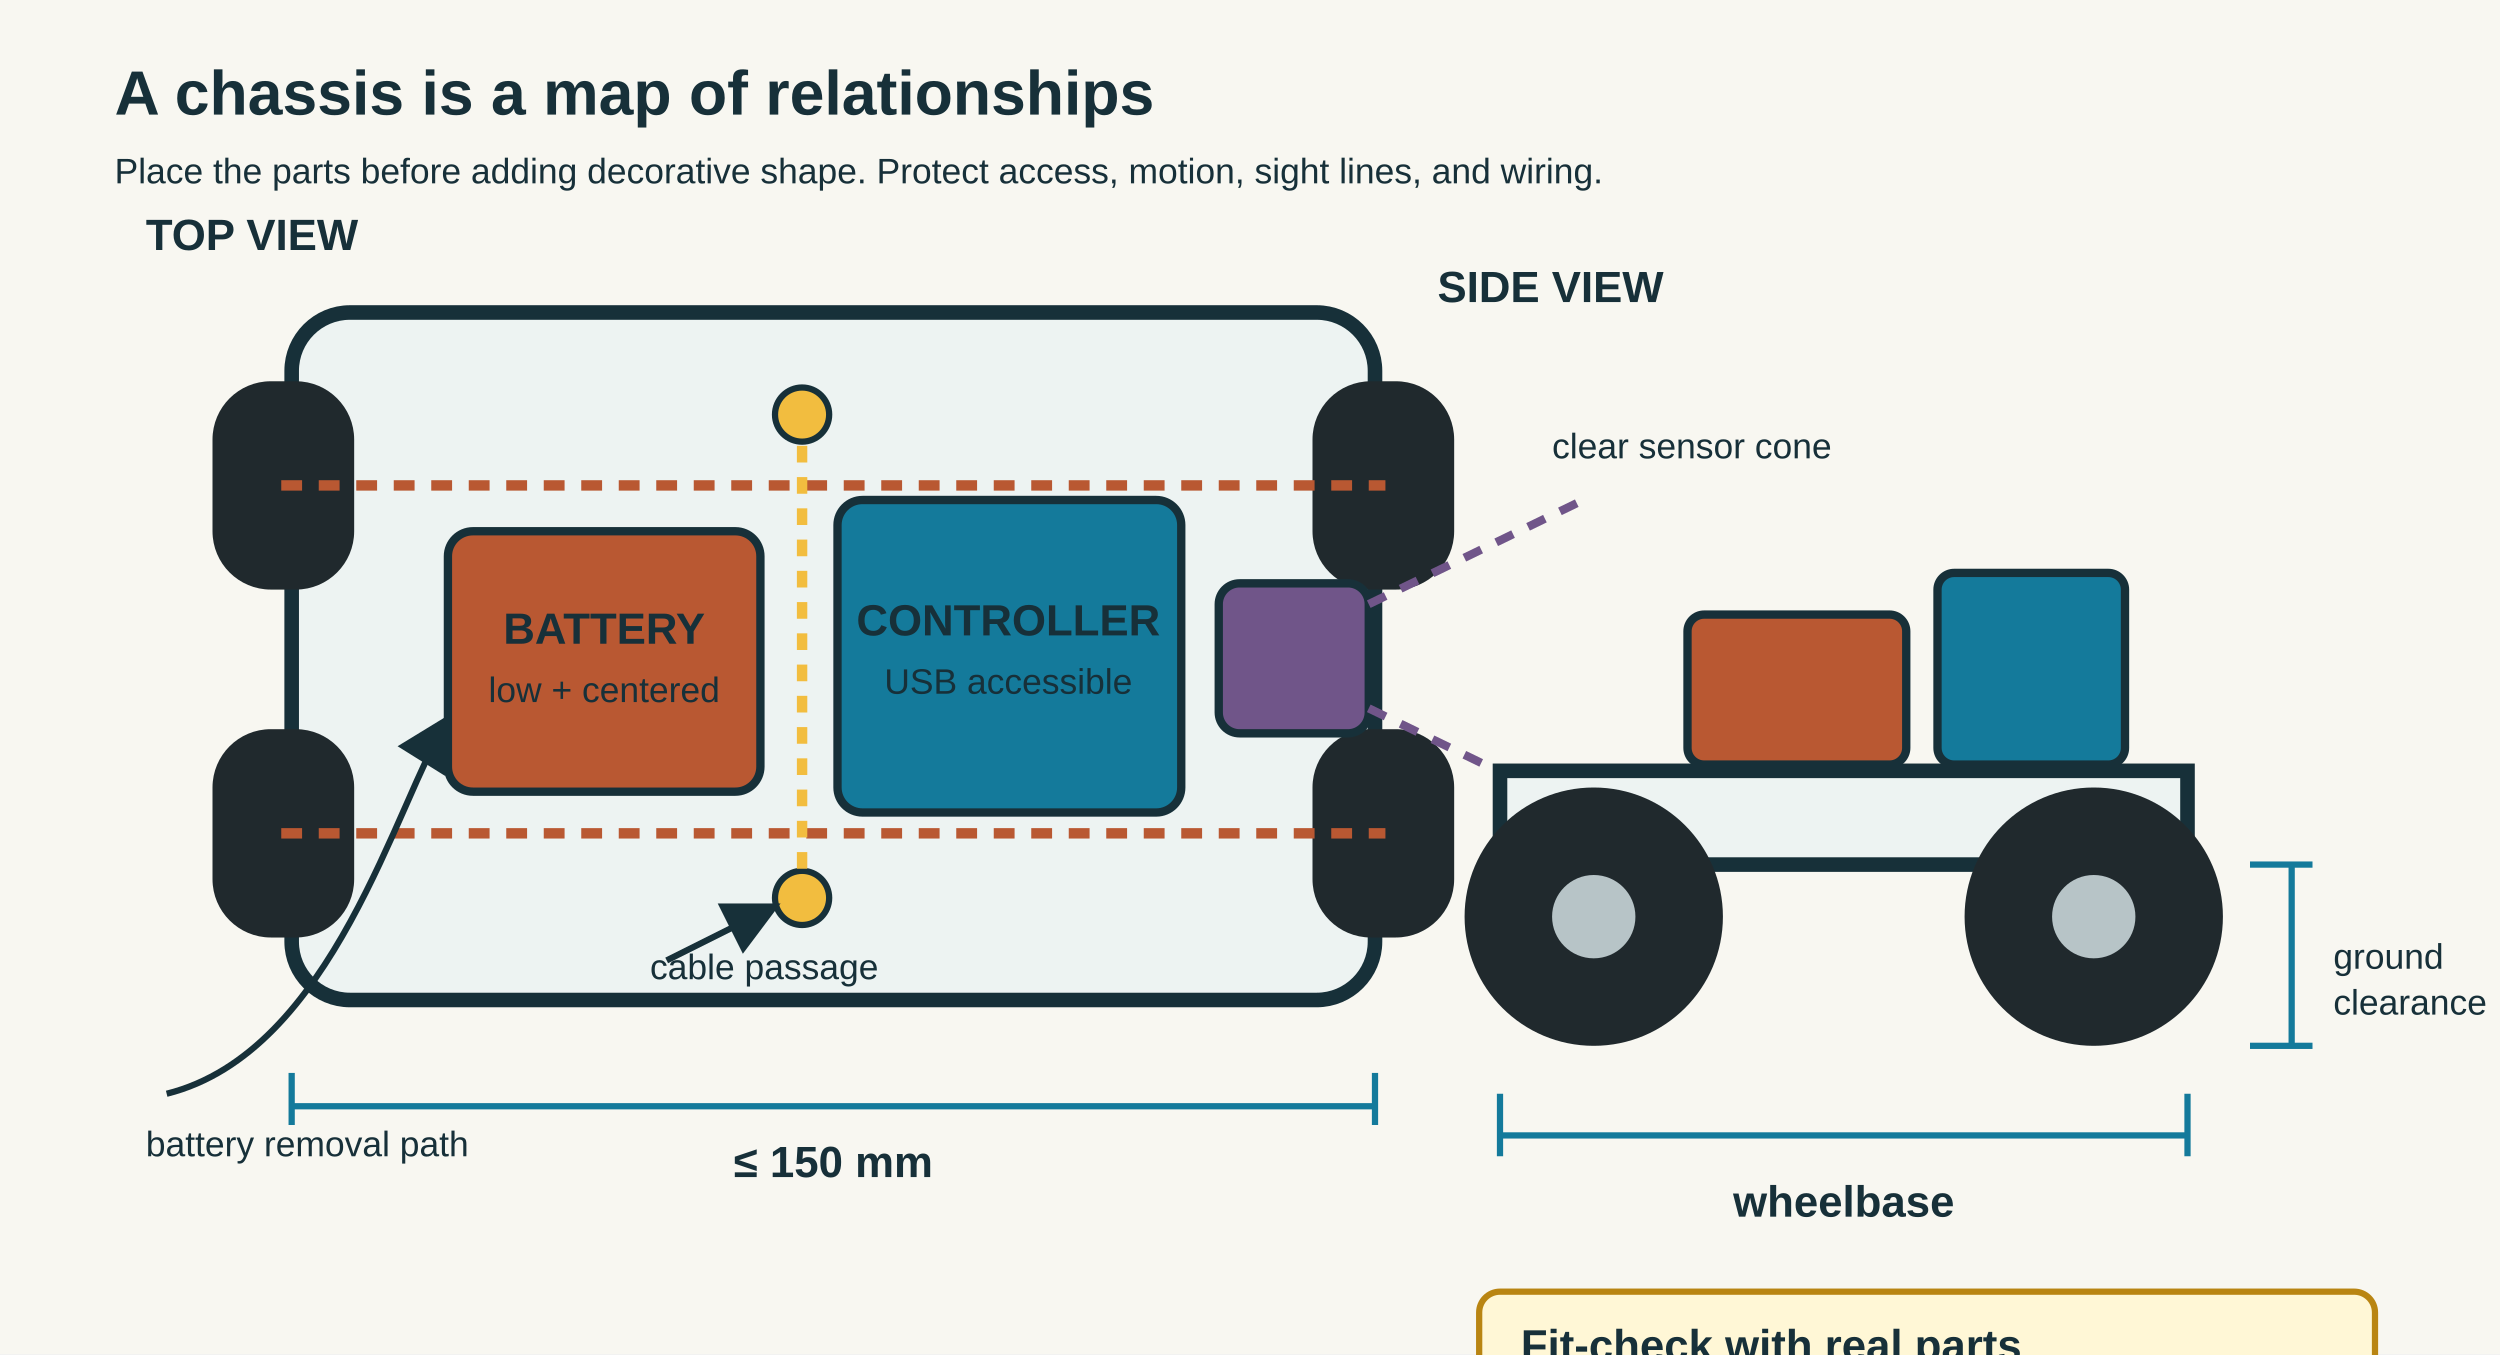
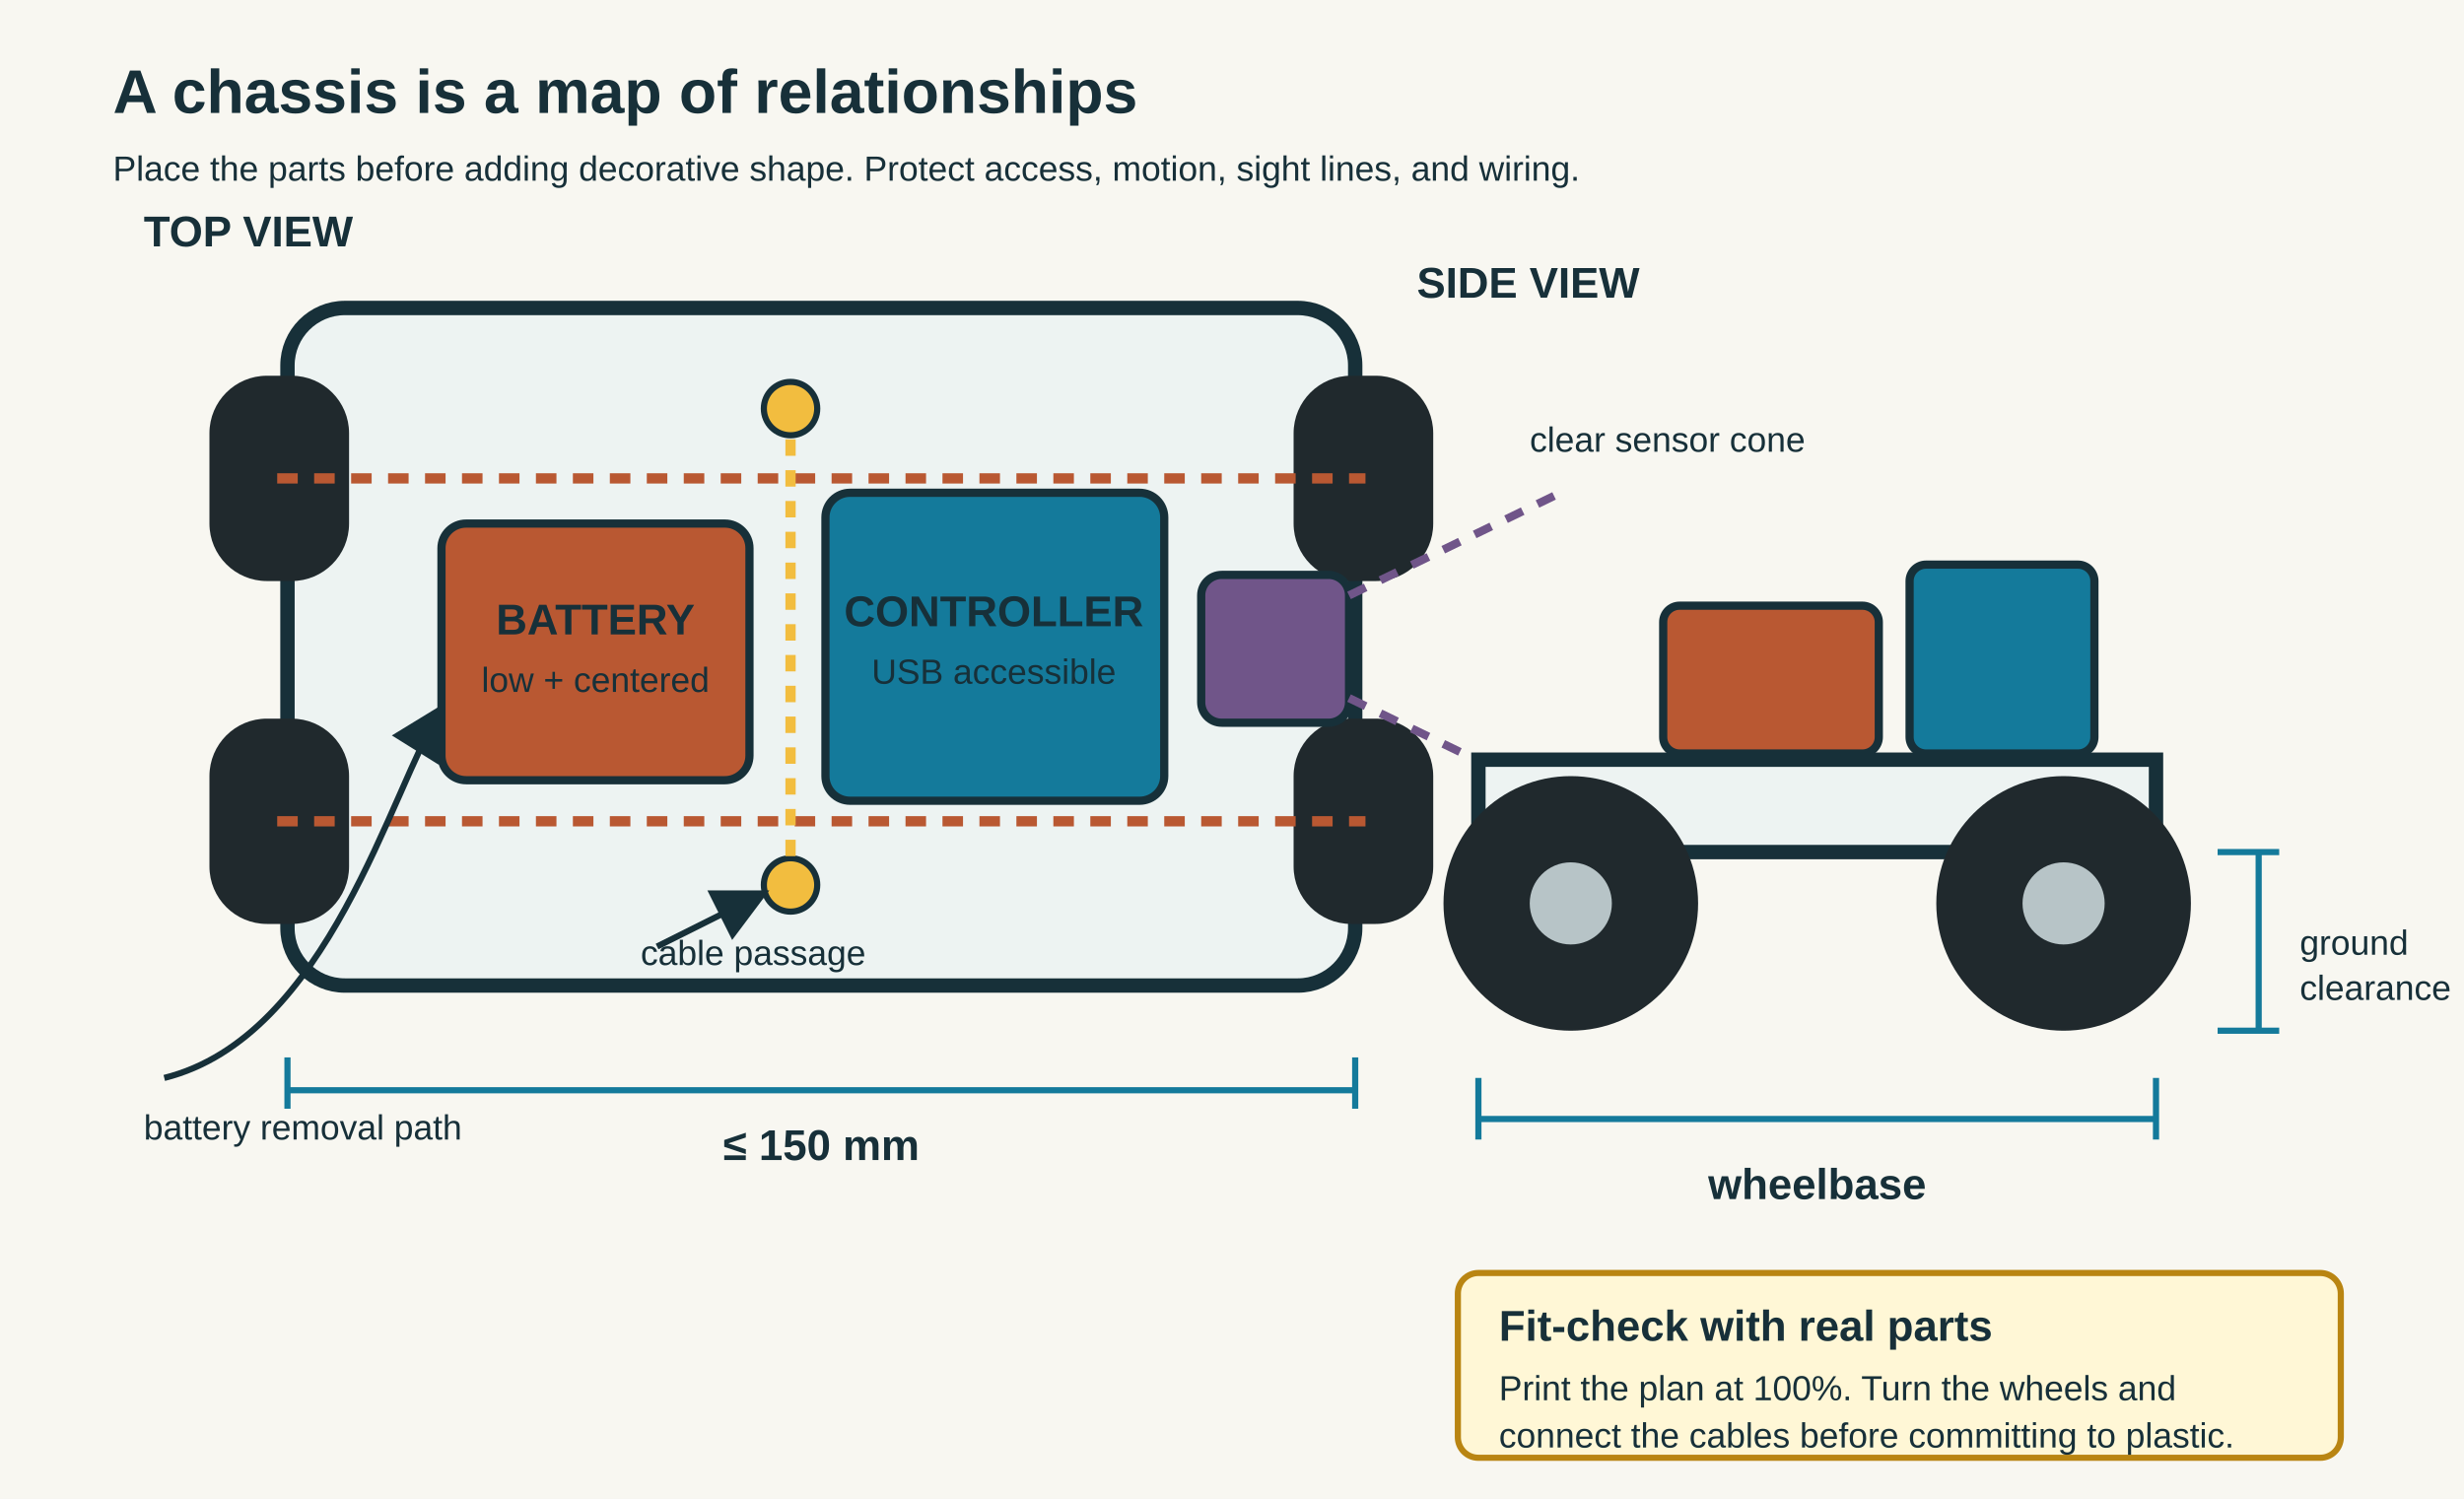
- <svg xmlns="http://www.w3.org/2000/svg" viewBox="0 0 1200 650" role="img" aria-labelledby="t d">
+ <svg xmlns="http://www.w3.org/2000/svg" viewBox="0 0 1200 730" role="img" aria-labelledby="t d">
  <defs>
    <marker id="a" markerWidth="9" markerHeight="9" refX="8" refY="4.5" orient="auto">
      <path d="M0 0L9 4.5 0 9z" fill="#173039" />
    </marker>
    <style>text{font-family:Arial,sans-serif;fill:#173039}.h{font-size:30px;font-weight:700}.l{font-size:21px;font-weight:700}.s{font-size:17px}.line{stroke:#173039;stroke-width:3;fill:none;marker-end:url(#a)}.dim{stroke:#147a9b;stroke-width:3;fill:none}.plate{fill:#edf3f2;stroke:#173039;stroke-width:7}.part{stroke:#173039;stroke-width:4}.note{fill:#fff7d6;stroke:#b98512;stroke-width:3}</style>
  </defs>
-   <rect width="1200" height="650" fill="#f8f7f1" />
+   <rect width="1200" height="730" fill="#f8f7f1" />
  <text x="55" y="55" class="h">A chassis is a map of relationships</text>
  <text x="55" y="88" class="s">Place the parts before adding decorative shape. Protect access, motion, sight lines, and wiring.</text>
  <g transform="translate(70 135)">
    <text x="0" y="-15" class="l">TOP VIEW</text>
    <rect class="plate" x="70" y="15" width="520" height="330" rx="28" />
    <g fill="#20292d">
      <rect x="32" y="48" width="68" height="100" rx="28" />
      <rect x="32" y="215" width="68" height="100" rx="28" />
      <rect x="560" y="48" width="68" height="100" rx="28" />
      <rect x="560" y="215" width="68" height="100" rx="28" />
    </g>
    <line x1="65" y1="98" x2="595" y2="98" stroke="#b95832" stroke-width="5" stroke-dasharray="10 8" />
    <line x1="65" y1="265" x2="595" y2="265" stroke="#b95832" stroke-width="5" stroke-dasharray="10 8" />
    <rect class="part" x="145" y="120" width="150" height="125" rx="12" fill="#b95832" />
    <text x="220" y="174" text-anchor="middle" fill="white" class="l">BATTERY</text>
    <text x="220" y="202" text-anchor="middle" fill="white" class="s">low + centered</text>
    <rect class="part" x="332" y="105" width="165" height="150" rx="12" fill="#147a9b" />
    <text x="414" y="170" text-anchor="middle" fill="white" class="l">CONTROLLER</text>
    <text x="414" y="198" text-anchor="middle" fill="white" class="s">USB accessible</text>
    <rect class="part" x="515" y="145" width="72" height="72" rx="10" fill="#705589" />
    <path d="M587 155L690 105M587 205L690 255" fill="none" stroke="#705589" stroke-width="4" stroke-dasharray="9 8" />
    <text x="675" y="85" class="s">clear sensor cone</text>
    <circle cx="315" cy="64" r="13" fill="#f2bd3f" stroke="#173039" stroke-width="3" />
    <circle cx="315" cy="296" r="13" fill="#f2bd3f" stroke="#173039" stroke-width="3" />
    <path d="M315 64V296" stroke="#f2bd3f" stroke-width="5" stroke-dasharray="8 7" />
    <text x="242" y="335" class="s">cable passage</text>
    <path class="line" d="M250 326L302 300" />
    <path class="line" d="M10 390C90 370 120 250 145 210" />
    <text x="0" y="420" class="s">battery removal path</text>
    <path class="dim" d="M70 380V405M590 380V405M70 396H590" />
    <text x="330" y="430" text-anchor="middle" class="l" fill="#147a9b">≤ 150 mm</text>
  </g>
  <g transform="translate(690 160)">
    <text x="0" y="-15" class="l">SIDE VIEW</text>
    <path class="plate" d="M30 210H360V255H30z" />
    <circle cx="75" cy="280" r="62" fill="#20292d" />
    <circle cx="315" cy="280" r="62" fill="#20292d" />
    <circle cx="75" cy="280" r="20" fill="#b7c4c7" />
    <circle cx="315" cy="280" r="20" fill="#b7c4c7" />
    <rect x="120" y="135" width="105" height="72" rx="8" class="part" fill="#b95832" />
    <rect x="240" y="115" width="90" height="92" rx="8" class="part" fill="#147a9b" />
    <path class="dim" d="M30 365V395M360 365V395M30 385H360" />
    <text x="195" y="424" text-anchor="middle" class="l" fill="#147a9b">wheelbase</text>
    <path class="dim" d="M390 255H420M390 342H420M410 255V342" />
    <text x="430" y="305" class="s" fill="#147a9b">ground</text>
    <text x="430" y="327" class="s" fill="#147a9b">clearance</text>
    <rect class="note" x="20" y="460" width="430" height="90" rx="10" />
    <text x="40" y="493" class="l">Fit-check with real parts</text>
    <text x="40" y="522" class="s">Print the plan at 100%. Turn the wheels and</text>
    <text x="40" y="545" class="s">connect the cables before committing to plastic.</text>
  </g>
</svg>
